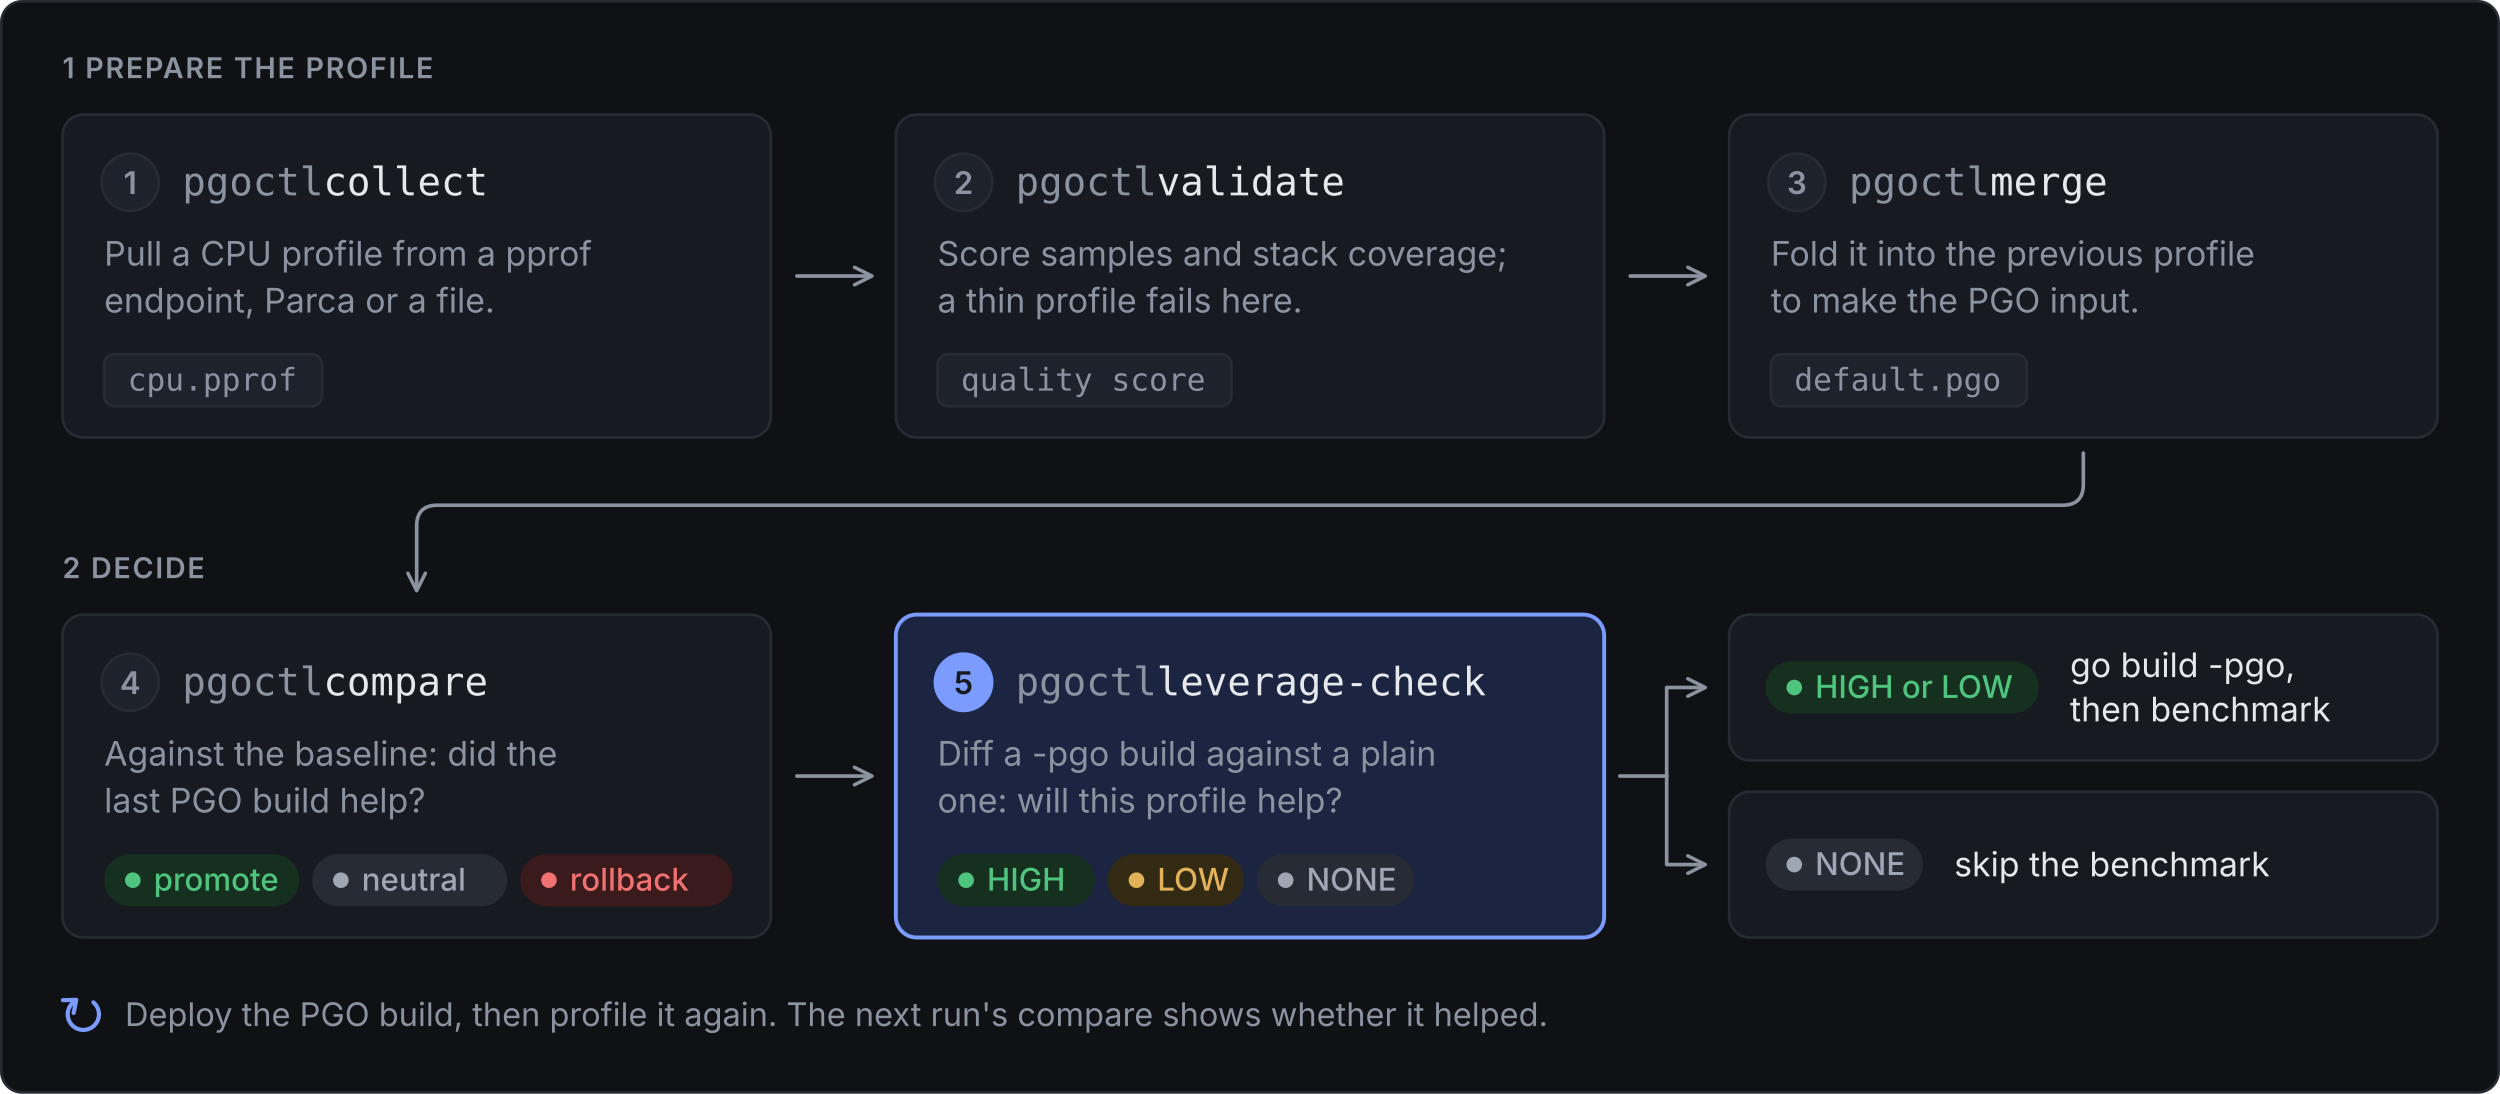
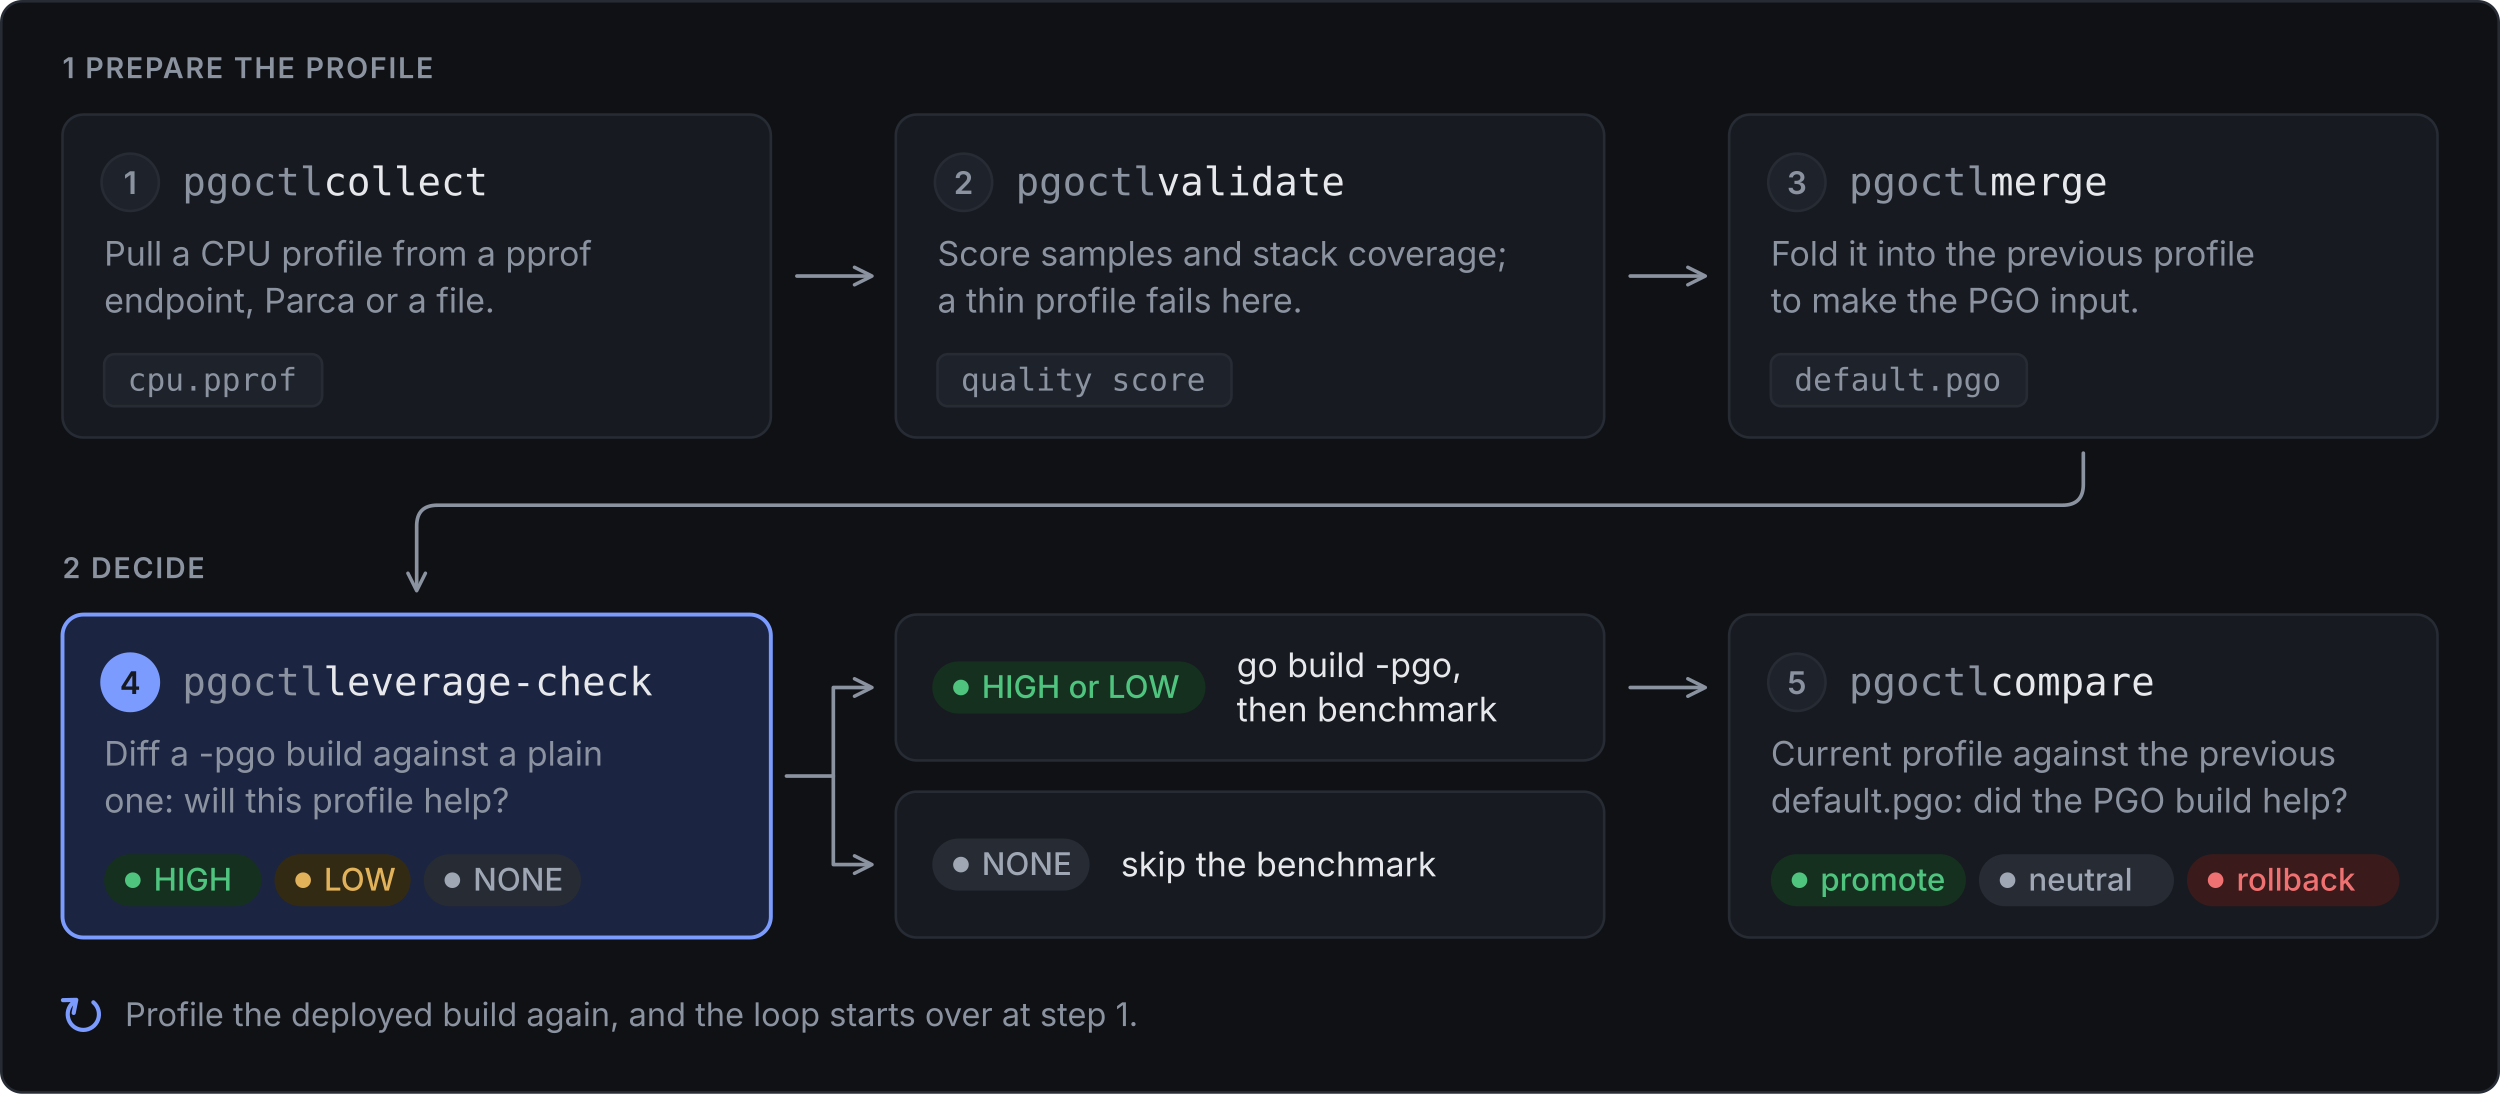
<svg xmlns="http://www.w3.org/2000/svg" width="960" height="420" viewBox="0 0 960 420" role="img" aria-label="pgoctl pipeline">
  <defs>
    <marker id="m" viewBox="0 0 10 10" refX="8" refY="5" markerWidth="6" markerHeight="6" orient="auto">
      <path d="M1,1 L9,5 L1,9" fill="none" stroke="#8b93a1" stroke-width="1.6" stroke-linecap="round" stroke-linejoin="round" />
    </marker>
  </defs>
  <rect x="0.5" y="0.5" width="959" height="419" rx="8" fill="#0f1115" stroke="#262b34" />
  <text x="24" y="30" font-family="Inter,-apple-system,BlinkMacSystemFont,'Segoe UI',Helvetica,Arial,sans-serif" font-size="11" font-weight="600" fill="#8b93a1" text-anchor="start" letter-spacing="0.66">1  PREPARE THE PROFILE</text>
  <rect x="24.0" y="44" width="272.0" height="124" rx="8" fill="#171a20" stroke="#262b34" stroke-width="1" />
  <circle cx="50.0" cy="70" r="11" fill="#1e222a" stroke="#262b34" />
  <text x="50.0" y="74.5" font-family="Inter,-apple-system,BlinkMacSystemFont,'Segoe UI',Helvetica,Arial,sans-serif" font-size="12" font-weight="600" fill="#8b93a1" text-anchor="middle">1</text>
  <text x="70.0" y="75" font-family="'JetBrains Mono',ui-monospace,SFMono-Regular,Menlo,Consolas,monospace" font-size="15" font-weight="500" fill="#e6e8ec">
    <tspan fill="#8b93a1">pgoctl </tspan>collect</text>
  <text x="40.0" y="102" font-family="Inter,-apple-system,BlinkMacSystemFont,'Segoe UI',Helvetica,Arial,sans-serif" font-size="13" font-weight="400" fill="#8b93a1" text-anchor="start">Pull a CPU profile from a pprof</text>
  <text x="40.0" y="120" font-family="Inter,-apple-system,BlinkMacSystemFont,'Segoe UI',Helvetica,Arial,sans-serif" font-size="13" font-weight="400" fill="#8b93a1" text-anchor="start">endpoint, Parca or a file.</text>
  <rect x="40.0" y="136" width="83.7" height="20" rx="4" fill="#1e222a" stroke="#262b34" />
  <text x="49.0" y="150" font-family="'JetBrains Mono',ui-monospace,SFMono-Regular,Menlo,Consolas,monospace" font-size="12" font-weight="400" fill="#8b93a1" text-anchor="start">cpu.pprof</text>
  <rect x="344.0" y="44" width="272.0" height="124" rx="8" fill="#171a20" stroke="#262b34" stroke-width="1" />
  <circle cx="370.0" cy="70" r="11" fill="#1e222a" stroke="#262b34" />
  <text x="370.0" y="74.5" font-family="Inter,-apple-system,BlinkMacSystemFont,'Segoe UI',Helvetica,Arial,sans-serif" font-size="12" font-weight="600" fill="#8b93a1" text-anchor="middle">2</text>
  <text x="390.0" y="75" font-family="'JetBrains Mono',ui-monospace,SFMono-Regular,Menlo,Consolas,monospace" font-size="15" font-weight="500" fill="#e6e8ec">
    <tspan fill="#8b93a1">pgoctl </tspan>validate</text>
  <text x="360.0" y="102" font-family="Inter,-apple-system,BlinkMacSystemFont,'Segoe UI',Helvetica,Arial,sans-serif" font-size="13" font-weight="400" fill="#8b93a1" text-anchor="start">Score samples and stack coverage;</text>
  <text x="360.0" y="120" font-family="Inter,-apple-system,BlinkMacSystemFont,'Segoe UI',Helvetica,Arial,sans-serif" font-size="13" font-weight="400" fill="#8b93a1" text-anchor="start">a thin profile fails here.</text>
  <rect x="360.0" y="136" width="112.9" height="20" rx="4" fill="#1e222a" stroke="#262b34" />
  <text x="369.0" y="150" font-family="'JetBrains Mono',ui-monospace,SFMono-Regular,Menlo,Consolas,monospace" font-size="12" font-weight="400" fill="#8b93a1" text-anchor="start">quality score</text>
  <rect x="664.0" y="44" width="272.0" height="124" rx="8" fill="#171a20" stroke="#262b34" stroke-width="1" />
  <circle cx="690.0" cy="70" r="11" fill="#1e222a" stroke="#262b34" />
  <text x="690.0" y="74.5" font-family="Inter,-apple-system,BlinkMacSystemFont,'Segoe UI',Helvetica,Arial,sans-serif" font-size="12" font-weight="600" fill="#8b93a1" text-anchor="middle">3</text>
  <text x="710.0" y="75" font-family="'JetBrains Mono',ui-monospace,SFMono-Regular,Menlo,Consolas,monospace" font-size="15" font-weight="500" fill="#e6e8ec">
    <tspan fill="#8b93a1">pgoctl </tspan>merge</text>
  <text x="680.0" y="102" font-family="Inter,-apple-system,BlinkMacSystemFont,'Segoe UI',Helvetica,Arial,sans-serif" font-size="13" font-weight="400" fill="#8b93a1" text-anchor="start">Fold it into the previous profile</text>
  <text x="680.0" y="120" font-family="Inter,-apple-system,BlinkMacSystemFont,'Segoe UI',Helvetica,Arial,sans-serif" font-size="13" font-weight="400" fill="#8b93a1" text-anchor="start">to make the PGO input.</text>
  <rect x="680.0" y="136" width="98.3" height="20" rx="4" fill="#1e222a" stroke="#262b34" />
  <text x="689.0" y="150" font-family="'JetBrains Mono',ui-monospace,SFMono-Regular,Menlo,Consolas,monospace" font-size="12" font-weight="400" fill="#8b93a1" text-anchor="start">default.pgo</text>
  <path d="M306.0,106.0 L334.0,106.0" fill="none" stroke="#8b93a1" stroke-width="1.4" stroke-linecap="round" stroke-linejoin="round" marker-end="url(#m)" />
  <path d="M626.0,106.0 L654.0,106.0" fill="none" stroke="#8b93a1" stroke-width="1.4" stroke-linecap="round" stroke-linejoin="round" marker-end="url(#m)" />
  <text x="24" y="222" font-family="Inter,-apple-system,BlinkMacSystemFont,'Segoe UI',Helvetica,Arial,sans-serif" font-size="11" font-weight="600" fill="#8b93a1" text-anchor="start" letter-spacing="0.66">2  DECIDE</text>
-   <rect x="24.0" y="236" width="272.0" height="124" rx="8" fill="#171a20" stroke="#262b34" stroke-width="1" />
-   <circle cx="50.0" cy="262" r="11" fill="#1e222a" stroke="#262b34" />
-   <text x="50.0" y="266.5" font-family="Inter,-apple-system,BlinkMacSystemFont,'Segoe UI',Helvetica,Arial,sans-serif" font-size="12" font-weight="600" fill="#8b93a1" text-anchor="middle">4</text>
+   <rect x="24.0" y="236" width="272.0" height="124" rx="8" fill="#1b2440" stroke="#7b9bff" stroke-width="1.5" />
+   <circle cx="50.0" cy="262" r="11" fill="#7b9bff" stroke="#7b9bff" />
+   <text x="50.0" y="266.5" font-family="Inter,-apple-system,BlinkMacSystemFont,'Segoe UI',Helvetica,Arial,sans-serif" font-size="12" font-weight="600" fill="#171a20" text-anchor="middle">4</text>
  <text x="70.0" y="267" font-family="'JetBrains Mono',ui-monospace,SFMono-Regular,Menlo,Consolas,monospace" font-size="15" font-weight="500" fill="#e6e8ec">
+     <tspan fill="#8b93a1">pgoctl </tspan>leverage-check</text>
+   <text x="40.0" y="294" font-family="Inter,-apple-system,BlinkMacSystemFont,'Segoe UI',Helvetica,Arial,sans-serif" font-size="13" font-weight="400" fill="#8b93a1" text-anchor="start">Diff a -pgo build against a plain</text>
+   <text x="40.0" y="312" font-family="Inter,-apple-system,BlinkMacSystemFont,'Segoe UI',Helvetica,Arial,sans-serif" font-size="13" font-weight="400" fill="#8b93a1" text-anchor="start">one: will this profile help?</text>
+   <rect x="40.0" y="328" width="60.4" height="20" rx="10" fill="#15301f" />
+   <circle cx="51.0" cy="338" r="3" fill="#4fc47f" />
+   <text x="59.0" y="342" font-family="Inter,-apple-system,BlinkMacSystemFont,'Segoe UI',Helvetica,Arial,sans-serif" font-size="12" font-weight="500" fill="#4fc47f" text-anchor="start">HIGH</text>
+   <rect x="105.4" y="328" width="52.3" height="20" rx="10" fill="#332a14" />
+   <circle cx="116.4" cy="338" r="3" fill="#e2b25a" />
+   <text x="124.4" y="342" font-family="Inter,-apple-system,BlinkMacSystemFont,'Segoe UI',Helvetica,Arial,sans-serif" font-size="12" font-weight="500" fill="#e2b25a" text-anchor="start">LOW</text>
+   <rect x="162.7" y="328" width="60.4" height="20" rx="10" fill="#262b34" />
+   <circle cx="173.7" cy="338" r="3" fill="#a0a7b4" />
+   <text x="181.7" y="342" font-family="Inter,-apple-system,BlinkMacSystemFont,'Segoe UI',Helvetica,Arial,sans-serif" font-size="12" font-weight="500" fill="#a0a7b4" text-anchor="start">NONE</text>
+   <rect x="664.0" y="236" width="272.0" height="124" rx="8" fill="#171a20" stroke="#262b34" stroke-width="1" />
+   <circle cx="690.0" cy="262" r="11" fill="#1e222a" stroke="#262b34" />
+   <text x="690.0" y="266.5" font-family="Inter,-apple-system,BlinkMacSystemFont,'Segoe UI',Helvetica,Arial,sans-serif" font-size="12" font-weight="600" fill="#8b93a1" text-anchor="middle">5</text>
+   <text x="710.0" y="267" font-family="'JetBrains Mono',ui-monospace,SFMono-Regular,Menlo,Consolas,monospace" font-size="15" font-weight="500" fill="#e6e8ec">
    <tspan fill="#8b93a1">pgoctl </tspan>compare</text>
-   <text x="40.0" y="294" font-family="Inter,-apple-system,BlinkMacSystemFont,'Segoe UI',Helvetica,Arial,sans-serif" font-size="13" font-weight="400" fill="#8b93a1" text-anchor="start">Against the baseline: did the</text>
-   <text x="40.0" y="312" font-family="Inter,-apple-system,BlinkMacSystemFont,'Segoe UI',Helvetica,Arial,sans-serif" font-size="13" font-weight="400" fill="#8b93a1" text-anchor="start">last PGO build help?</text>
-   <rect x="40.0" y="328" width="74.9" height="20" rx="10" fill="#15301f" />
-   <circle cx="51.0" cy="338" r="3" fill="#4fc47f" />
-   <text x="59.0" y="342" font-family="Inter,-apple-system,BlinkMacSystemFont,'Segoe UI',Helvetica,Arial,sans-serif" font-size="12" font-weight="500" fill="#4fc47f" text-anchor="start">promote</text>
-   <rect x="119.9" y="328" width="74.9" height="20" rx="10" fill="#262b34" />
-   <circle cx="130.9" cy="338" r="3" fill="#a0a7b4" />
-   <text x="138.9" y="342" font-family="Inter,-apple-system,BlinkMacSystemFont,'Segoe UI',Helvetica,Arial,sans-serif" font-size="12" font-weight="500" fill="#a0a7b4" text-anchor="start">neutral</text>
-   <rect x="199.8" y="328" width="81.6" height="20" rx="10" fill="#3a1a1a" />
-   <circle cx="210.8" cy="338" r="3" fill="#f07171" />
-   <text x="218.8" y="342" font-family="Inter,-apple-system,BlinkMacSystemFont,'Segoe UI',Helvetica,Arial,sans-serif" font-size="12" font-weight="500" fill="#f07171" text-anchor="start">rollback</text>
-   <rect x="344.0" y="236" width="272.0" height="124" rx="8" fill="#1b2440" stroke="#7b9bff" stroke-width="1.5" />
-   <circle cx="370.0" cy="262" r="11" fill="#7b9bff" stroke="#7b9bff" />
-   <text x="370.0" y="266.5" font-family="Inter,-apple-system,BlinkMacSystemFont,'Segoe UI',Helvetica,Arial,sans-serif" font-size="12" font-weight="600" fill="#171a20" text-anchor="middle">5</text>
-   <text x="390.0" y="267" font-family="'JetBrains Mono',ui-monospace,SFMono-Regular,Menlo,Consolas,monospace" font-size="15" font-weight="500" fill="#e6e8ec">
-     <tspan fill="#8b93a1">pgoctl </tspan>leverage-check</text>
-   <text x="360.0" y="294" font-family="Inter,-apple-system,BlinkMacSystemFont,'Segoe UI',Helvetica,Arial,sans-serif" font-size="13" font-weight="400" fill="#8b93a1" text-anchor="start">Diff a -pgo build against a plain</text>
-   <text x="360.0" y="312" font-family="Inter,-apple-system,BlinkMacSystemFont,'Segoe UI',Helvetica,Arial,sans-serif" font-size="13" font-weight="400" fill="#8b93a1" text-anchor="start">one: will this profile help?</text>
-   <rect x="360.0" y="328" width="60.4" height="20" rx="10" fill="#15301f" />
-   <circle cx="371.0" cy="338" r="3" fill="#4fc47f" />
-   <text x="379.0" y="342" font-family="Inter,-apple-system,BlinkMacSystemFont,'Segoe UI',Helvetica,Arial,sans-serif" font-size="12" font-weight="500" fill="#4fc47f" text-anchor="start">HIGH</text>
-   <rect x="425.4" y="328" width="52.3" height="20" rx="10" fill="#332a14" />
-   <circle cx="436.4" cy="338" r="3" fill="#e2b25a" />
-   <text x="444.4" y="342" font-family="Inter,-apple-system,BlinkMacSystemFont,'Segoe UI',Helvetica,Arial,sans-serif" font-size="12" font-weight="500" fill="#e2b25a" text-anchor="start">LOW</text>
-   <rect x="482.7" y="328" width="60.4" height="20" rx="10" fill="#262b34" />
-   <circle cx="493.7" cy="338" r="3" fill="#a0a7b4" />
-   <text x="501.7" y="342" font-family="Inter,-apple-system,BlinkMacSystemFont,'Segoe UI',Helvetica,Arial,sans-serif" font-size="12" font-weight="500" fill="#a0a7b4" text-anchor="start">NONE</text>
-   <path d="M306.0,298.0 L334.0,298.0" fill="none" stroke="#8b93a1" stroke-width="1.4" stroke-linecap="round" stroke-linejoin="round" marker-end="url(#m)" />
+   <text x="680.0" y="294" font-family="Inter,-apple-system,BlinkMacSystemFont,'Segoe UI',Helvetica,Arial,sans-serif" font-size="13" font-weight="400" fill="#8b93a1" text-anchor="start">Current profile against the previous</text>
+   <text x="680.0" y="312" font-family="Inter,-apple-system,BlinkMacSystemFont,'Segoe UI',Helvetica,Arial,sans-serif" font-size="13" font-weight="400" fill="#8b93a1" text-anchor="start">default.pgo: did the PGO build help?</text>
+   <rect x="680.0" y="328" width="74.9" height="20" rx="10" fill="#15301f" />
+   <circle cx="691.0" cy="338" r="3" fill="#4fc47f" />
+   <text x="699.0" y="342" font-family="Inter,-apple-system,BlinkMacSystemFont,'Segoe UI',Helvetica,Arial,sans-serif" font-size="12" font-weight="500" fill="#4fc47f" text-anchor="start">promote</text>
+   <rect x="759.9" y="328" width="74.9" height="20" rx="10" fill="#262b34" />
+   <circle cx="770.9" cy="338" r="3" fill="#a0a7b4" />
+   <text x="778.9" y="342" font-family="Inter,-apple-system,BlinkMacSystemFont,'Segoe UI',Helvetica,Arial,sans-serif" font-size="12" font-weight="500" fill="#a0a7b4" text-anchor="start">neutral</text>
+   <rect x="839.8" y="328" width="81.6" height="20" rx="10" fill="#3a1a1a" />
+   <circle cx="850.8" cy="338" r="3" fill="#f07171" />
+   <text x="858.8" y="342" font-family="Inter,-apple-system,BlinkMacSystemFont,'Segoe UI',Helvetica,Arial,sans-serif" font-size="12" font-weight="500" fill="#f07171" text-anchor="start">rollback</text>
  <path d="M800.0,174 L800.0,186 Q800.0,194 792.0,194 L168.0,194 Q160.0,194 160.0,202 L160.0,226" fill="none" stroke="#8b93a1" stroke-width="1.4" stroke-linecap="round" marker-end="url(#m)" />
-   <rect x="664.0" y="236" width="272.0" height="56" rx="8" fill="#171a20" stroke="#262b34" />
-   <rect x="678.0" y="254.0" width="104.9" height="20" rx="10" fill="#15301f" />
-   <circle cx="689.0" cy="264.0" r="3" fill="#4fc47f" />
-   <text x="697.0" y="268.0" font-family="Inter,-apple-system,BlinkMacSystemFont,'Segoe UI',Helvetica,Arial,sans-serif" font-size="12" font-weight="500" fill="#4fc47f" text-anchor="start">HIGH or LOW</text>
-   <text x="794.9" y="260.0" font-family="Inter,-apple-system,BlinkMacSystemFont,'Segoe UI',Helvetica,Arial,sans-serif" font-size="13" font-weight="400" fill="#e6e8ec" text-anchor="start">go build -pgo,</text>
-   <text x="794.9" y="277.0" font-family="Inter,-apple-system,BlinkMacSystemFont,'Segoe UI',Helvetica,Arial,sans-serif" font-size="13" font-weight="400" fill="#e6e8ec" text-anchor="start">then benchmark</text>
-   <rect x="664.0" y="304" width="272.0" height="56" rx="8" fill="#171a20" stroke="#262b34" />
-   <rect x="678.0" y="322.0" width="60.4" height="20" rx="10" fill="#262b34" />
-   <circle cx="689.0" cy="332.0" r="3" fill="#a0a7b4" />
-   <text x="697.0" y="336.0" font-family="Inter,-apple-system,BlinkMacSystemFont,'Segoe UI',Helvetica,Arial,sans-serif" font-size="12" font-weight="500" fill="#a0a7b4" text-anchor="start">NONE</text>
-   <text x="750.4" y="336.5" font-family="Inter,-apple-system,BlinkMacSystemFont,'Segoe UI',Helvetica,Arial,sans-serif" font-size="13" font-weight="400" fill="#e6e8ec" text-anchor="start">skip the benchmark</text>
-   <path d="M622.0,298.0 L640.0,298.0 L640.0,264.0 L654.0,264.0" fill="none" stroke="#8b93a1" stroke-width="1.4" stroke-linecap="round" stroke-linejoin="round" marker-end="url(#m)" />
-   <path d="M640.0,298.0 L640.0,332.0 L654.0,332.0" fill="none" stroke="#8b93a1" stroke-width="1.4" stroke-linecap="round" stroke-linejoin="round" marker-end="url(#m)" />
+   <rect x="344.0" y="236" width="272.0" height="56" rx="8" fill="#171a20" stroke="#262b34" />
+   <rect x="358.0" y="254.0" width="104.9" height="20" rx="10" fill="#15301f" />
+   <circle cx="369.0" cy="264.0" r="3" fill="#4fc47f" />
+   <text x="377.0" y="268.0" font-family="Inter,-apple-system,BlinkMacSystemFont,'Segoe UI',Helvetica,Arial,sans-serif" font-size="12" font-weight="500" fill="#4fc47f" text-anchor="start">HIGH or LOW</text>
+   <text x="474.9" y="260.0" font-family="Inter,-apple-system,BlinkMacSystemFont,'Segoe UI',Helvetica,Arial,sans-serif" font-size="13" font-weight="400" fill="#e6e8ec" text-anchor="start">go build -pgo,</text>
+   <text x="474.9" y="277.0" font-family="Inter,-apple-system,BlinkMacSystemFont,'Segoe UI',Helvetica,Arial,sans-serif" font-size="13" font-weight="400" fill="#e6e8ec" text-anchor="start">then benchmark</text>
+   <rect x="344.0" y="304" width="272.0" height="56" rx="8" fill="#171a20" stroke="#262b34" />
+   <rect x="358.0" y="322.0" width="60.4" height="20" rx="10" fill="#262b34" />
+   <circle cx="369.0" cy="332.0" r="3" fill="#a0a7b4" />
+   <text x="377.0" y="336.0" font-family="Inter,-apple-system,BlinkMacSystemFont,'Segoe UI',Helvetica,Arial,sans-serif" font-size="12" font-weight="500" fill="#a0a7b4" text-anchor="start">NONE</text>
+   <text x="430.4" y="336.5" font-family="Inter,-apple-system,BlinkMacSystemFont,'Segoe UI',Helvetica,Arial,sans-serif" font-size="13" font-weight="400" fill="#e6e8ec" text-anchor="start">skip the benchmark</text>
+   <path d="M302.0,298.0 L320.0,298.0 L320.0,264.0 L334.0,264.0" fill="none" stroke="#8b93a1" stroke-width="1.4" stroke-linecap="round" stroke-linejoin="round" marker-end="url(#m)" />
+   <path d="M320.0,298.0 L320.0,332.0 L334.0,332.0" fill="none" stroke="#8b93a1" stroke-width="1.4" stroke-linecap="round" stroke-linejoin="round" marker-end="url(#m)" />
+   <path d="M626.0,264.0 L654.0,264.0" fill="none" stroke="#8b93a1" stroke-width="1.4" stroke-linecap="round" stroke-linejoin="round" marker-end="url(#m)" />
  <path d="M35.86,384.90 A6,6 0 1,1 28.14,384.90" fill="none" stroke="#7b9bff" stroke-width="1.6" stroke-linecap="round" />
  <path d="M28.29,388.96 L29.29,383.94 L24.17,384.06" fill="none" stroke="#7b9bff" stroke-width="1.6" stroke-linecap="round" stroke-linejoin="round" />
-   <text x="48" y="394" font-family="Inter,-apple-system,BlinkMacSystemFont,'Segoe UI',Helvetica,Arial,sans-serif" font-size="12.5" font-weight="400" fill="#8b93a1" text-anchor="start">Deploy the PGO build, then profile it again. The next run's compare shows whether it helped.</text>
+   <text x="48" y="394" font-family="Inter,-apple-system,BlinkMacSystemFont,'Segoe UI',Helvetica,Arial,sans-serif" font-size="12.5" font-weight="400" fill="#8b93a1" text-anchor="start">Profile the deployed build again, and the loop starts over at step 1.</text>
</svg>
